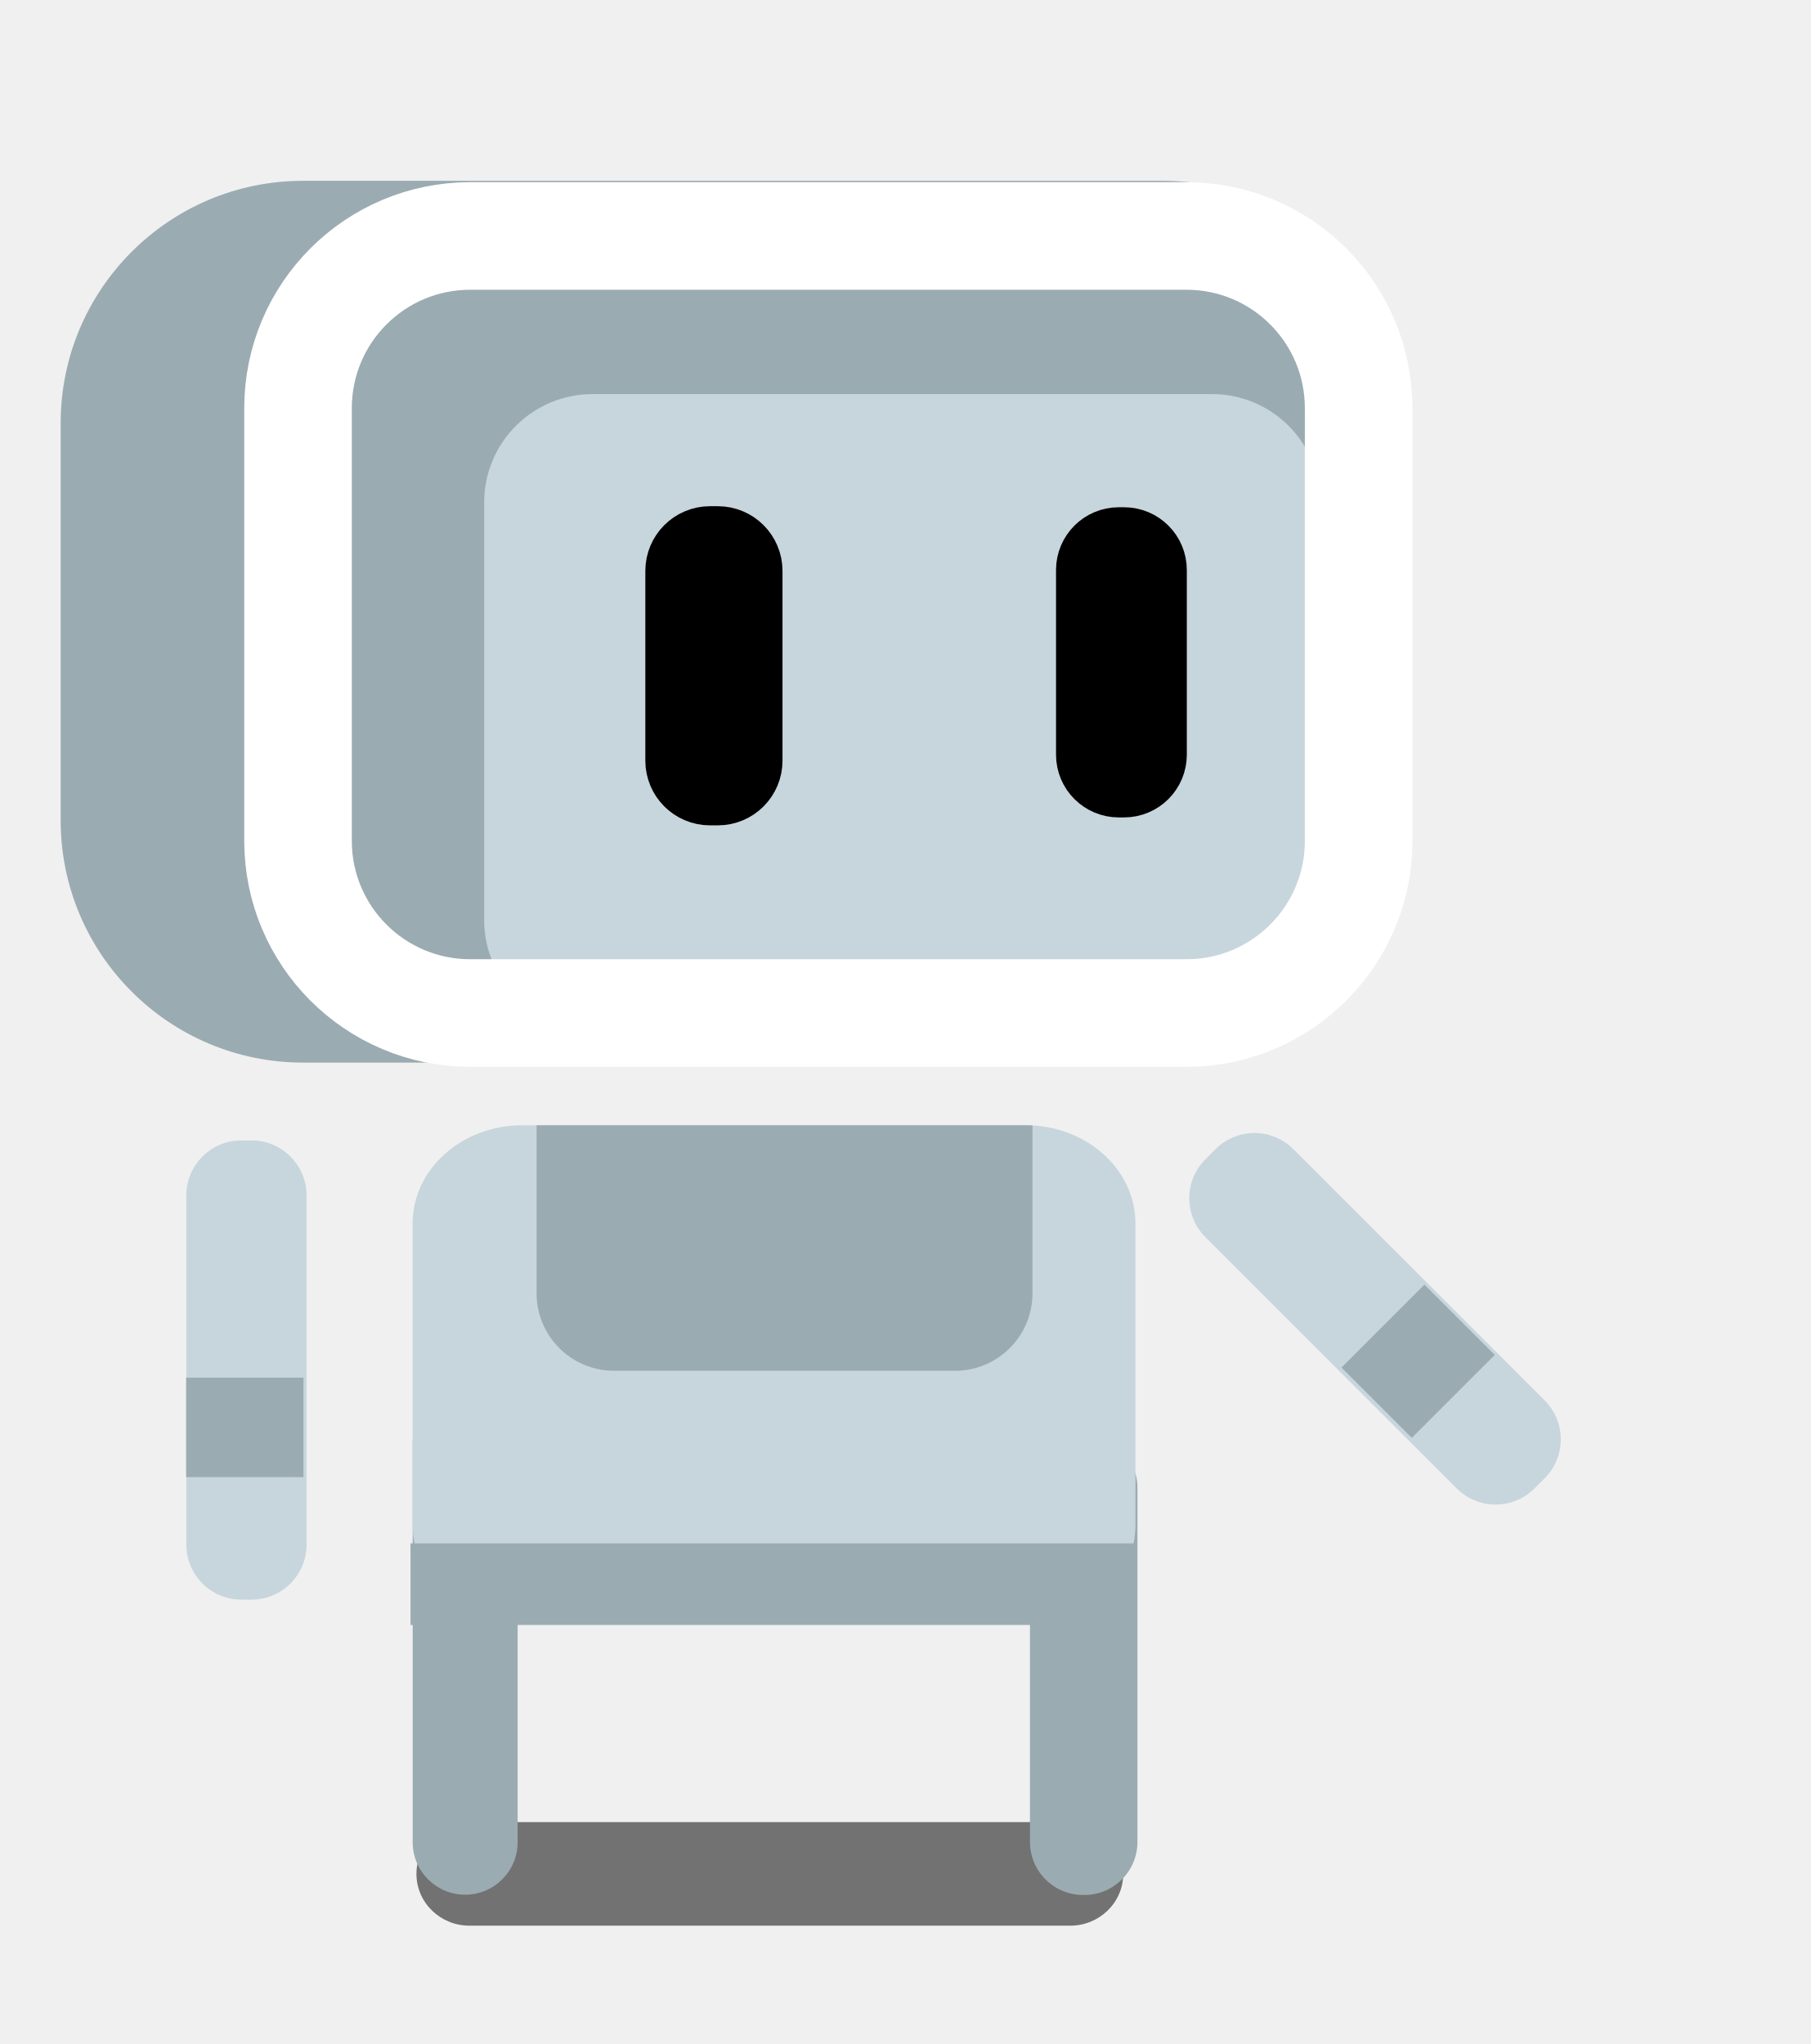
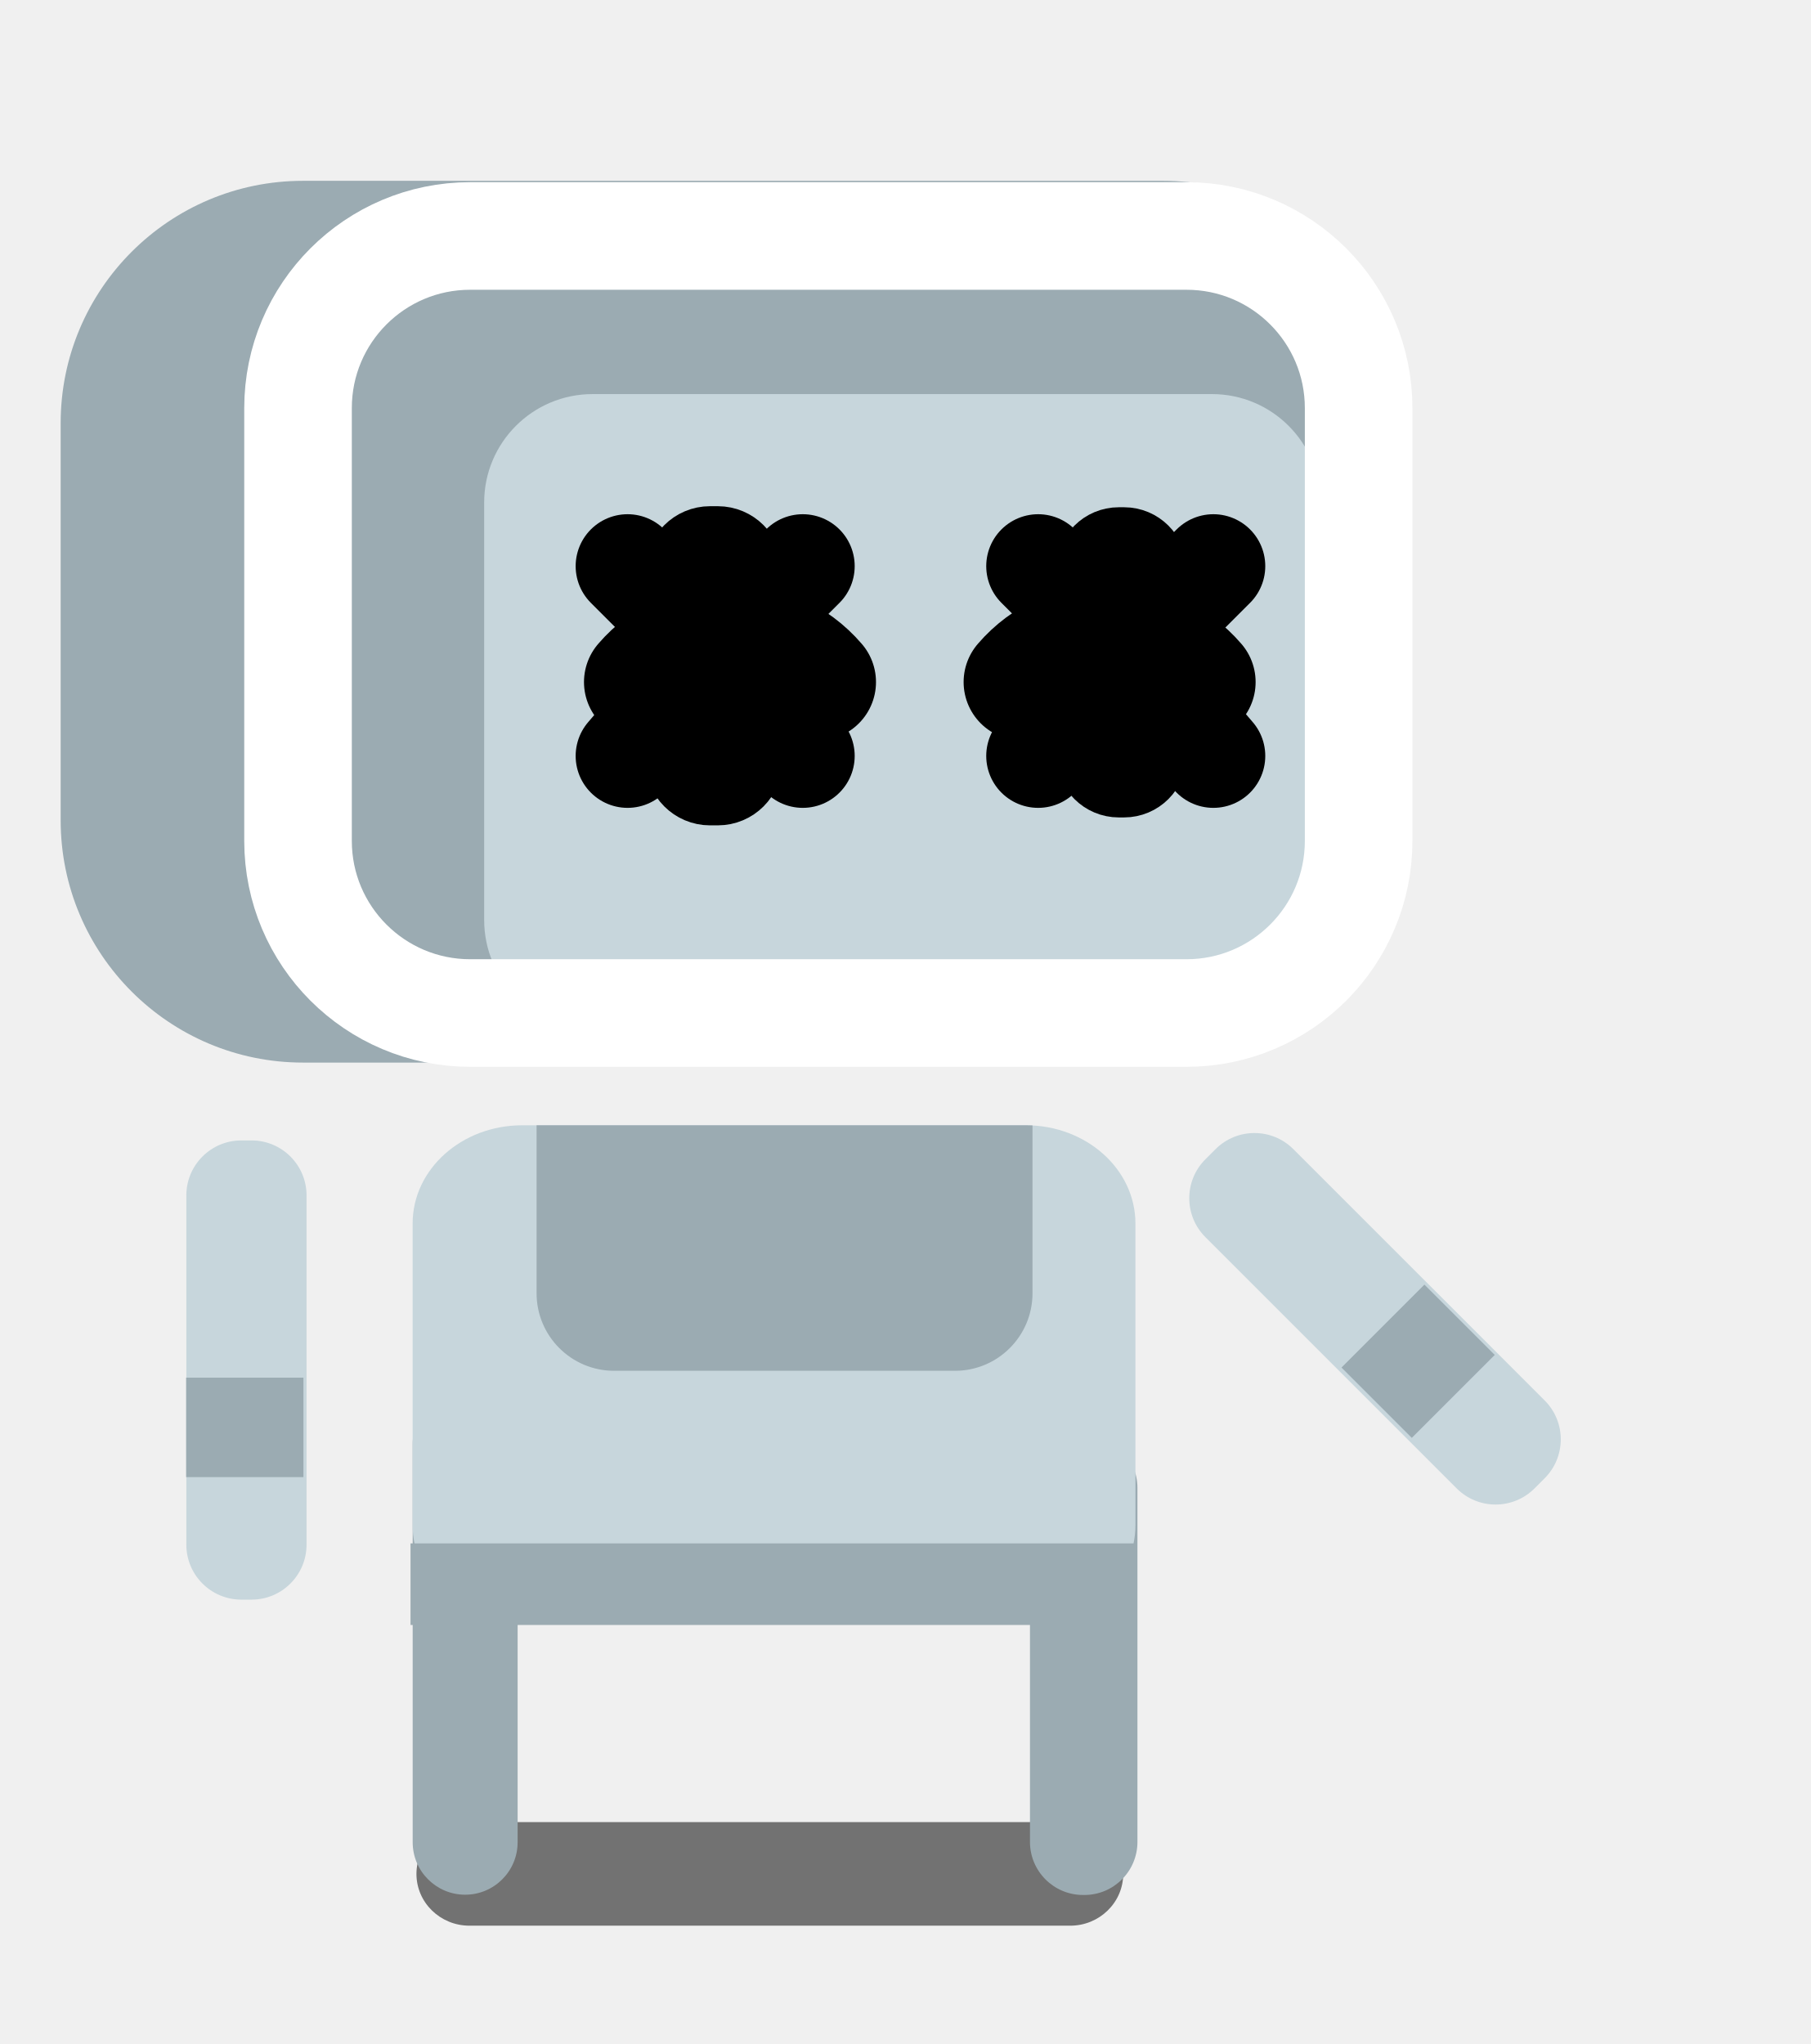
<svg xmlns="http://www.w3.org/2000/svg" xmlns:xlink="http://www.w3.org/1999/xlink" width="62" height="70" viewBox="0 -6 67.314 76" version="1.1" id="svg1" xml:space="preserve">
  <defs id="defs1">
    <clipPath clipPathUnits="userSpaceOnUse" id="clipPath3">
      <g id="use3" />
    </clipPath>
    <clipPath clipPathUnits="userSpaceOnUse" id="clipPath15">
      <g id="use15">
        <rect style="display:inline;fill:#f1b2cb;fill-opacity:1;stroke:#a49d6b;stroke-width:4;stroke-dasharray:none;stroke-opacity:1" id="rect16" width="29.669" height="21.213" x="12.704" y="6.402" ry="3.65" />
      </g>
    </clipPath>
    <clipPath clipPathUnits="userSpaceOnUse" id="clipPath2">
      <g id="use2" style="display:inline" />
    </clipPath>
    <clipPath clipPathUnits="userSpaceOnUse" id="clipPath6">
      <rect style="display:inline;fill:#15e4e4;fill-opacity:1;stroke:none;stroke-width:4.343" id="rect6" width="14.413" height="17.762" x="58.817" y="20.497" rx="1.322" ry="1.893" />
    </clipPath>
    <clipPath clipPathUnits="userSpaceOnUse" id="clipPath7">
      <rect style="display:inline;fill:#9babb2;fill-opacity:1;stroke:none;stroke-width:4;stroke-dasharray:none;stroke-opacity:1" id="rect8" width="18.439" height="12.821" x="19.951" y="32.148" ry="2.883" />
    </clipPath>
  </defs>
  <g id="buddy" style="display:inline">
    <rect style="display:inline;fill:#000000;fill-opacity:0.524;stroke:none;stroke-width:2.667;stroke-dasharray:none;stroke-opacity:1" id="rect5-7-9" width="3.851" height="26.279" x="61.75" y="-41.763" ry="1.973" transform="rotate(90)" />
    <g id="arm-left-group" style="display:inline" transform="rotate(-45,27.94576,-6.817731)">
      <rect style="display:inline;fill:#c7d6dc;fill-opacity:1;stroke:none;stroke-width:2.667;stroke-dasharray:none;stroke-opacity:1" id="rect26" width="4.626" height="17.306" x="6.772" y="36.171" ry="2.046" />
      <rect style="display:inline;fill:#9babb2;fill-opacity:1;stroke:none;stroke-width:2.667;stroke-dasharray:none;stroke-opacity:1" id="rect27" width="4.361" height="3.698" x="6.921" y="45.224" rx="0" ry="0" />
    </g>
    <rect style="display:inline;fill:#9babb2;fill-opacity:1;stroke:none;stroke-width:2.667;stroke-dasharray:none;stroke-opacity:1" id="rect5" width="3.902" height="18.719" x="15.344" y="45.73" ry="1.951" />
    <rect style="display:inline;fill:#9babb2;fill-opacity:1;stroke:none;stroke-width:2.667;stroke-dasharray:none;stroke-opacity:1" id="rect5-7" width="3.996" height="17.107" x="38.296" y="47.352" ry="1.973" />
    <rect style="display:inline;fill:#c7d6dc;fill-opacity:1;stroke:none;stroke-width:2.667;stroke-dasharray:none;stroke-opacity:1" id="rect1" width="26.875" height="18.526" x="15.342" y="35.84" ry="3.653" rx="4.076" />
    <path style="display:inline;fill:#9babb2;fill-opacity:1;stroke:none;stroke-width:2.667;stroke-dasharray:none;stroke-opacity:1" xlink:href="#rect1" id="path7" d="m 19.418,35.84 c -2.258,0 -4.076,1.631 -4.076,3.654 v 11.219 c 0,2.024 1.818,3.652 4.076,3.652 h 18.723 c 2.258,0 4.076,-1.629 4.076,-3.652 v -11.219 c 0,-2.024 -1.818,-3.654 -4.076,-3.654 z" clip-path="url(#clipPath7)" />
    <rect style="display:inline;fill:#9babb2;fill-opacity:1;stroke:none;stroke-width:4;stroke-dasharray:none;stroke-opacity:1" id="rect30" width="27.021" height="3.034" x="15.264" y="51.386" ry="0" />
    <g id="arm-right-group" style="display:inline">
      <rect style="display:inline;fill:#c7d6dc;fill-opacity:1;stroke:none;stroke-width:2.667;stroke-dasharray:none;stroke-opacity:1" id="rect3" width="4.47" height="17.075" x="6.928" y="36.403" ry="2.046" />
      <rect style="display:inline;fill:#9babb2;fill-opacity:1;stroke:none;stroke-width:2.667;stroke-dasharray:none;stroke-opacity:1" id="rect22" width="4.361" height="3.698" x="6.921" y="45.224" rx="0" ry="0" />
    </g>
    <g id="head-group" transform="translate(4.824117,3.293126)" style="display:inline;stroke-width:2.667;stroke-dasharray:none">
      <rect style="display:inline;fill:#9babb2;fill-opacity:1;stroke:none;stroke-width:4;stroke-dasharray:none;stroke-opacity:1" id="head" width="50.005" height="32.786" x="-2.569" y="-2.57" ry="9.012" />
      <g id="face-group" style="display:inline;stroke-width:2.667;stroke-dasharray:none">
        <rect style="display:inline;fill:#c7d6dc;fill-opacity:1;stroke:none;stroke-width:4;stroke-dasharray:none;stroke-opacity:1" id="rect17" width="31.091" height="23.583" x="13.178" y="5.36" ry="4.03" />
        <rect style="display:inline;fill:none;fill-opacity:1;stroke:#ffffff;stroke-width:4;stroke-dasharray:none;stroke-opacity:1" id="face" width="39.435" height="28.892" x="6.257" y="-0.519" ry="6.4" />
        <rect style="display:inline;fill:#000000;fill-opacity:1;stroke:#000000;stroke-width:2.667;stroke-dasharray:none;stroke-opacity:1" id="eye-right" width="2.433" height="9.2" x="20.504" y="10.862" ry="1.072" />
        <rect style="display:inline;fill:#000000;fill-opacity:1;stroke:#000000;stroke-width:2.667;stroke-dasharray:none;stroke-opacity:1" id="eye-left" width="2.196" height="8.866" x="35.774" y="10.901" ry="1" />
+         <path id="eye-left-dead" d="m 18.51,18.814 3.257,-3.8 m 3.257,3.8 -3.257,-3.8 m 0,0 -3.257,-3.257 m 3.257,3.257 3.257,-3.257" stroke="#000000" stroke-width="4.343" stroke-linecap="round" style="display:inline;stroke-width:3.861;stroke-dasharray:none" />
+         <path id="eye-right-dead" d="m 33.776,18.814 3.257,-3.8 m 3.257,3.8 -3.257,-3.8 m 0,0 -3.257,-3.257 m 3.257,3.257 3.257,-3.257" stroke="#000000" stroke-width="4.343" stroke-linecap="round" style="display:inline;stroke-width:3.861;stroke-dasharray:none" />
+         <path id="eye-right-happy" d="m 19.061,16.067 v 0 c 1.712,-1.997 4.802,-1.997 6.514,0 v 0" stroke="#000000" stroke-width="4.343" stroke-linecap="round" />
+         <path id="eye-left-happy" d="m 33.176,16.067 v 0 c 1.712,-1.997 4.802,-1.997 6.514,0 v 0" stroke="#000000" stroke-width="4.343" stroke-linecap="round" />
      </g>
    </g>
  </g>
</svg>
